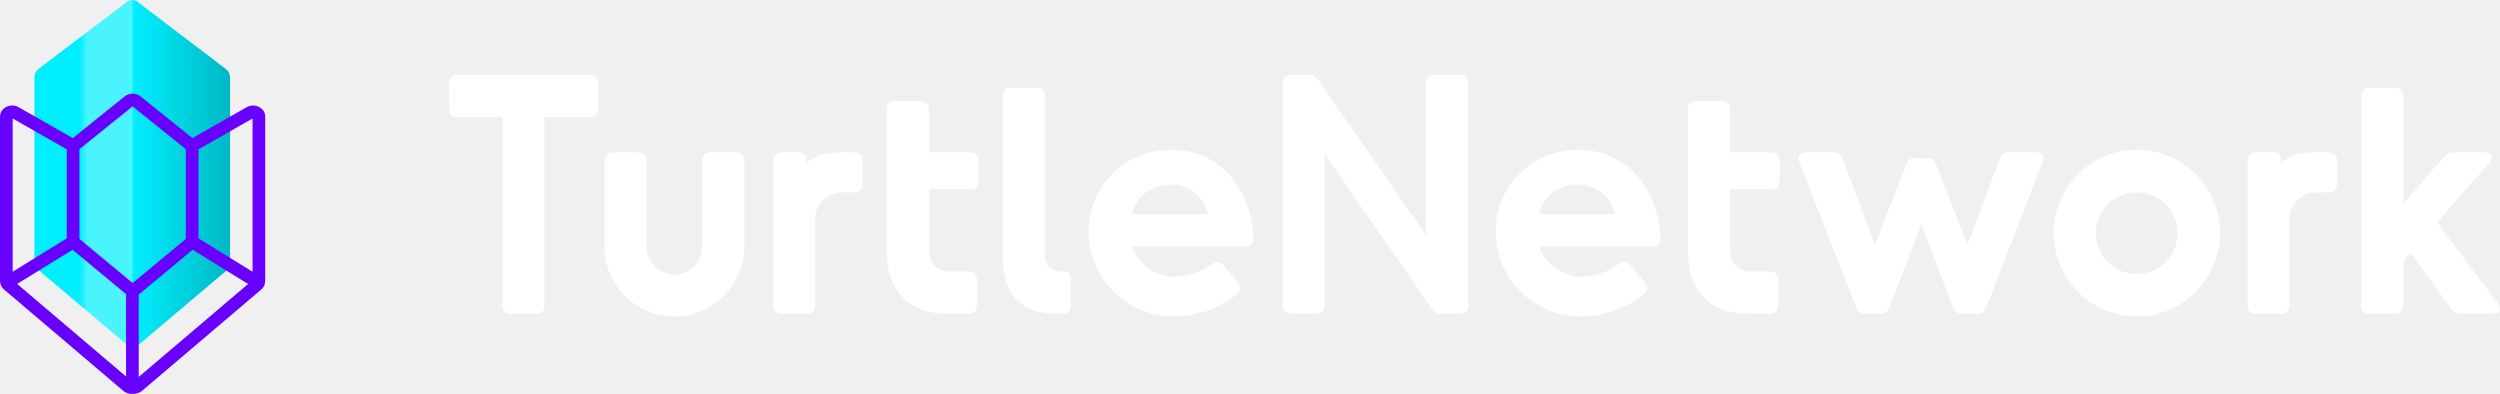
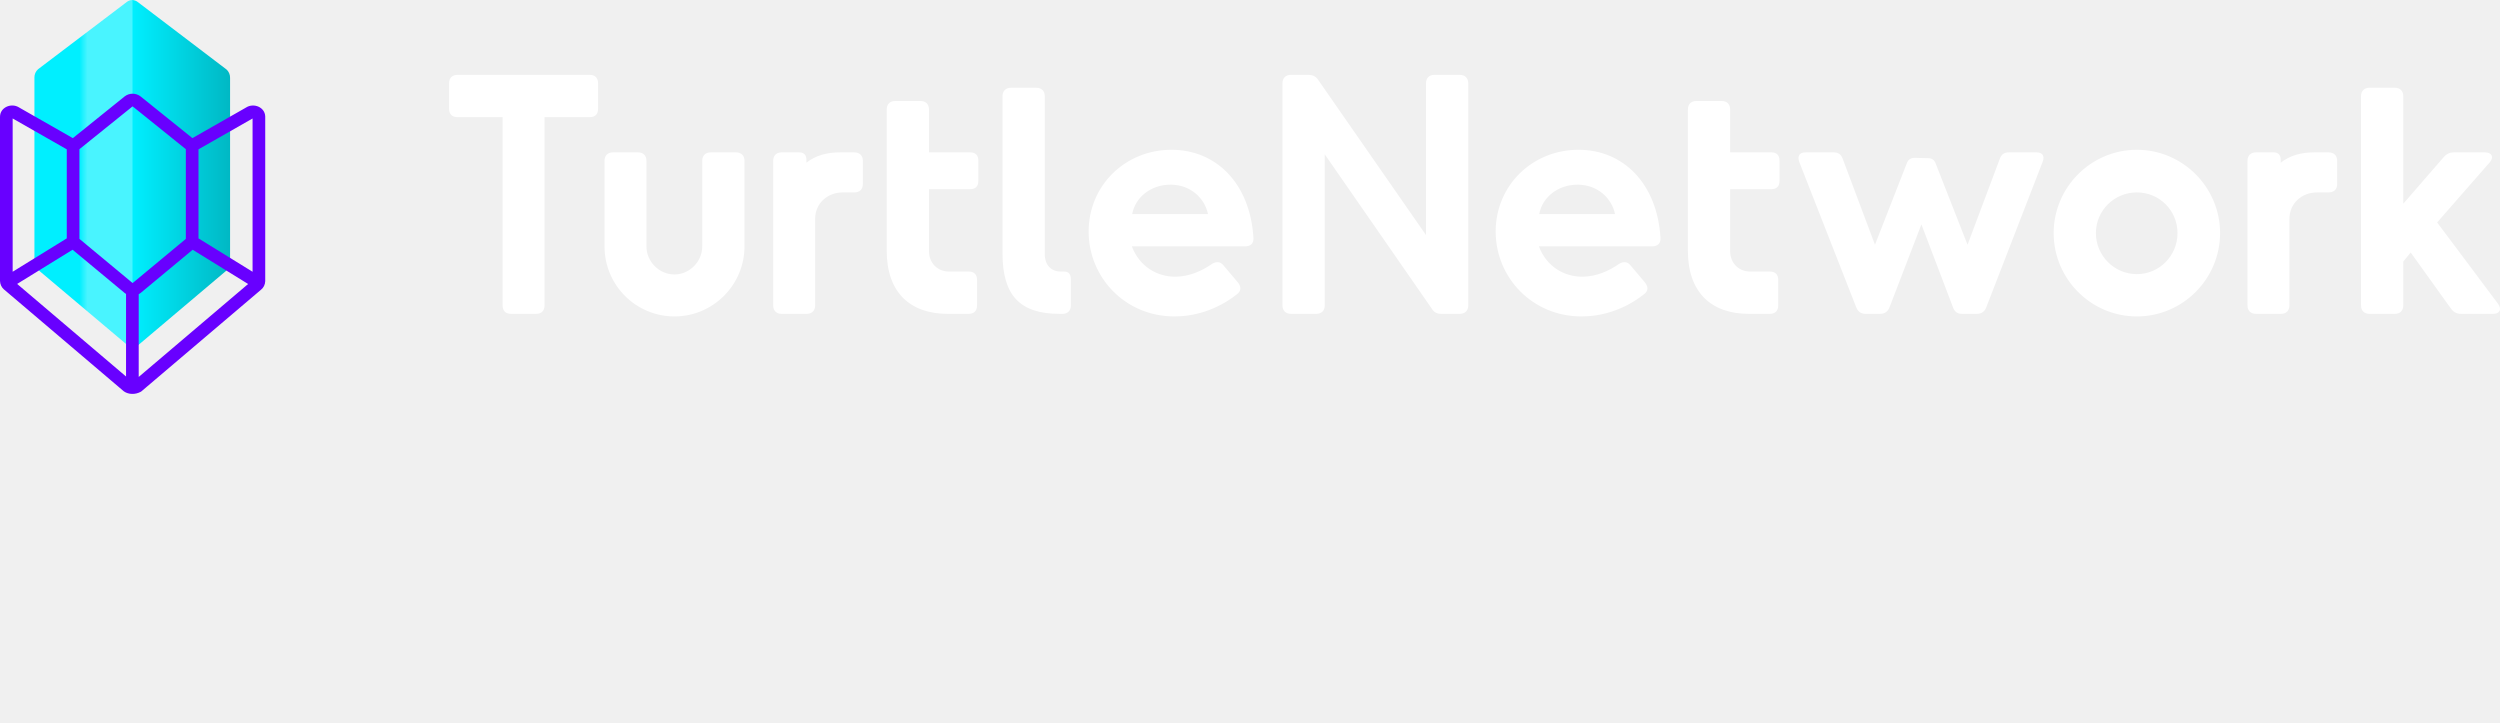
- <svg xmlns="http://www.w3.org/2000/svg" preserveAspectRatio="xMidYMid meet" viewBox="0 0 1904 300">
+ <svg xmlns="http://www.w3.org/2000/svg" preserveAspectRatio="xMidYMid meet" viewBox="0 0 1904 550">
  <defs>
    <linearGradient x1=".005%" y1="49.999%" x2="100%" y2="49.999%" id="a">
      <stop stop-color="#00B8C4" offset="0%" />
      <stop stop-color="#00EFFF" offset="100%" />
    </linearGradient>
    <linearGradient x1="45.988%" y1="49.999%" x2="54.013%" y2="50%" id="b">
      <stop stop-color="#00EFFF" offset="0%" />
      <stop stop-color="#49F4FF" offset="100%" />
    </linearGradient>
  </defs>
  <g fill-rule="nonzero" fill="none">
    <path d="M408.323 239.032c4.176 0 6.387-2.46 6.387-6.396V89.225h34.39c4.176 0 6.387-2.214 6.387-6.396V63.396C455.486 59.46 453.275 57 449.099 57H348.387C344.456 57 342 59.46 342 63.396V82.829c0 4.182 2.456 6.396 6.387 6.396h34.39V232.636c0 3.936 2.211 6.396 6.387 6.396h19.16zM513.703 241c29.231 0 53.304-23.861 53.304-53.38v-65.187c0-3.936-2.456-6.396-6.632-6.396h-19.16c-3.93 0-6.387 2.46-6.387 6.396v65.187c0 11.561-9.58 21.401-21.125 21.401-11.791 0-21.371-9.84-21.371-21.401v-65.187c0-3.936-2.456-6.396-6.387-6.396h-19.16c-3.93 0-6.387 2.46-6.387 6.396v65.187c0 29.519 23.827 53.38 53.304 53.38zm100.713-1.968c3.93 0 6.387-2.46 6.387-6.396V166.711c0-11.807 9.334-20.171 21.125-20.171h8.597c4.176 0 6.632-2.214 6.632-6.396v-17.711c0-3.936-2.456-6.396-6.632-6.396h-10.808c-9.58 0-18.423 2.214-25.547 7.872v-2.214c0-3.69-1.965-5.658-5.404-5.658h-13.51c-3.93 0-6.387 2.46-6.387 6.396V232.636c0 3.936 2.456 6.396 6.387 6.396h19.16zm123.311 0c4.176 0 6.387-2.46 6.387-6.396v-19.433c0-4.182-2.211-6.396-6.387-6.396h-14.984c-8.843 0-15.23-6.642-15.23-15.497v-47.23h31.442c3.93 0 6.141-2.214 6.141-6.15v-15.743c0-3.936-2.211-6.15-6.141-6.15h-31.442V83.321c0-3.936-2.456-6.396-6.387-6.396h-19.406c-3.93 0-6.387 2.46-6.387 6.396V191.064c0 31.733 17.932 47.968 46.426 47.968h15.967zm71.481 0c3.93 0 6.387-2.46 6.387-6.396v-19.433c0-4.182-1.474-6.396-5.158-6.396h-2.702c-7.124 0-12.036-4.92-12.036-13.283V73.235c0-3.936-2.456-6.396-6.387-6.396h-19.406c-3.93 0-6.387 2.46-6.387 6.396V193.032c0 32.225 13.51 46 43.478 46h2.211zM894.445 241c14.493 0 31.688-4.428 47.409-16.727 3.439-2.46 3.685-5.658.983-9.102l-10.808-12.791c-2.456-3.198-5.404-3.444-8.843-1.476-7.369 5.166-17.195 9.84-28.249 9.84-13.265 0-27.02-7.38-32.916-23.123h86.22c4.176 0 6.632-2.214 6.387-6.396-2.456-41.326-28.249-67.155-62.393-67.155-35.372 0-63.13 27.305-63.13 62.235 0 35.176 28.003 64.695 65.34 64.695zm25.547-77.979h-57.725c2.456-13.037 14.493-22.385 29.231-22.385 15.23 0 26.038 10.332 28.494 22.385zm82.535 76.011c3.93 0 6.387-2.46 6.387-6.396V117.513l81.553 117.583c1.719 2.952 4.176 3.936 7.369 3.936h13.756c4.176 0 6.632-2.46 6.632-6.396V63.396c0-3.936-2.456-6.396-6.632-6.396h-19.16c-3.93 0-6.387 2.46-6.387 6.396V179.011l-82.044-118.075C1002.036 57.984 999.579 57 996.386 57H983.121c-3.93 0-6.387 2.46-6.387 6.396V232.636c0 3.936 2.456 6.396 6.387 6.396h19.406zM1204.443 241c14.493 0 31.688-4.428 47.409-16.727 3.439-2.46 3.685-5.658.983-9.102l-10.808-12.791c-2.456-3.198-5.404-3.444-8.843-1.476-7.369 5.166-17.195 9.84-28.249 9.84-13.265 0-27.02-7.38-32.916-23.123h86.22c4.176 0 6.632-2.214 6.387-6.396-2.456-41.326-28.249-67.155-62.393-67.155-35.372 0-63.13 27.305-63.13 62.235 0 35.176 28.003 64.695 65.34 64.695zm25.547-77.979h-57.725c2.456-13.037 14.493-22.385 29.231-22.385 15.23 0 26.038 10.332 28.494 22.385zm117.907 76.011c4.176 0 6.387-2.46 6.387-6.396v-19.433c0-4.182-2.211-6.396-6.387-6.396h-14.984c-8.843 0-15.23-6.642-15.23-15.497v-47.23h31.442c3.93 0 6.141-2.214 6.141-6.15v-15.743c0-3.936-2.211-6.15-6.141-6.15h-31.442V83.321c0-3.936-2.456-6.396-6.387-6.396h-19.406c-3.93 0-6.387 2.46-6.387 6.396V191.064c0 31.733 17.932 47.968 46.426 47.968h15.967zm84.009 0c3.439 0 5.895-1.722 7.124-4.92l24.318-63.219 24.073 63.219c1.228 3.444 3.439 4.92 6.878 4.92h11.299c3.439 0 5.895-1.722 7.124-4.92l42.987-110.941c1.719-4.428-.246-7.134-4.667-7.134h-21.125c-3.439 0-5.65 1.476-6.878 4.92L1498.475 186.39l-24.318-61.989c-.983-2.706-2.948-3.936-5.895-3.936l-10.071-.246c-2.702 0-4.913 1.23-5.895 3.936l-24.318 62.235-24.564-65.433c-1.228-3.444-3.439-4.92-6.878-4.92h-21.371c-4.667 0-6.387 2.706-4.913 7.134l43.478 110.941c1.228 3.198 3.685 4.92 7.124 4.92h11.054zM1627.436 241c34.881 0 63.375-28.535 63.375-63.465 0-34.93-28.494-63.465-63.375-63.465-34.881 0-63.375 28.535-63.375 63.465 0 34.93 28.494 63.465 63.375 63.465zm0-32.225c-17.195 0-31.196-14.021-31.196-31.241 0-17.219 14.002-30.995 31.196-30.995 17.195 0 30.951 13.775 30.951 30.995 0 17.219-13.756 31.241-30.951 31.241zm109.801 30.257c3.93 0 6.387-2.46 6.387-6.396V166.711c0-11.807 9.334-20.171 21.125-20.171h8.597c4.176 0 6.632-2.214 6.632-6.396v-17.711c0-3.936-2.456-6.396-6.632-6.396h-10.808c-9.58 0-18.423 2.214-25.547 7.872v-2.214c0-3.69-1.965-5.658-5.404-5.658h-13.51c-3.93 0-6.387 2.46-6.387 6.396V232.636c0 3.936 2.456 6.396 6.387 6.396h19.16zm86.711 0c3.93 0 6.387-2.46 6.387-6.396v-33.455l5.65-6.888 30.705 42.802c1.965 2.706 4.422 3.936 7.615 3.936h24.564c4.913 0 6.632-3.444 3.685-7.626l-46.426-61.989 40.039-45.754c3.439-3.936 1.719-7.626-3.685-7.626h-23.581c-2.948 0-5.404.984-7.615 3.444l-30.951 35.668V73.235c0-3.936-2.456-6.396-6.387-6.396h-19.406c-3.93 0-6.387 2.46-6.387 6.396V232.636c0 3.936 2.456 6.396 6.387 6.396h19.406z" fill="#FFF" />
    <path fill="#49F4FF" d="M102.062 1.5v260.25h-2.251V1.5z" />
    <path d="M149.008 0v264.411c-1.797-.024-3.536-.635-4.956-1.741l-66.989-56.63c-1.805-1.675-2.805-4.048-2.745-6.515V59.281c-.071-2.447.948-4.799 2.78-6.415L144.285 1.795C145.602.662 147.273.027 149.008 0z" fill="url(#a)" transform="matrix(-1 0 0 1 249.5381 0)" />
    <path d="M74.693 0v263.661c-1.797-.024-3.536-.633-4.956-1.736L2.749 205.456c-1.805-1.67-2.805-4.037-2.745-6.496V59.113c-.071-2.44.948-4.785 2.78-6.397L69.97 1.79C71.288.66 72.958.027 74.693 0z" fill="url(#b)" transform="translate(26.21537)" />
    <path d="M94.994 73.39c3.553-2.704 8.455-2.704 12.008 0l.101.079 39.372 31.664c.095.03.2.016.286-.041l.285-.176 40.288-22.982.086-.056c5.787-3.697 14.265-.329 14.571 6.71L202 88.982l-.003 125.199c-.084 2.543-1.272 4.92-3.14 6.413l-91.336 77.602-.436.238c-3.994 2.176-9.126 2.091-12.601-.293l-.205-.141-91.386-77.679C1.136 218.747.087 216.502 0 213.96V88.982c0-7.172 8.389-10.759 14.267-7.307l.399.249 40.308 22.992.285.176c.071.047.156.065.213.071l.055.002zM146.732 190.209l-39.545 32.854-.161.128c-.442.336-.904.631-1.382.883l-.005 63.005 83.323-70.79-42.23-26.08zm-91.456-.007l-42.221 26.042 82.939 70.498.004-62.893c-.248-.146-.492-.304-.73-.474l-.25-.184-.16-.127L55.276 190.202zm45.666-109.128h-.031L61.449 112.845c-.053.04-.106.08-.16.119l-.795.639-.002 68.334 40.349 33.501.082.044c.064.021.134.021.199 0l.074-.042 40.333-33.501V113.588l-.69-.555-.376-.272-39.284-31.611-.08-.043c-.061-.024-.121-.033-.157-.033zm91.411 9.167l-40.47 23.084-.197.125c-.167.101-.337.196-.509.286l-.003 67.815 41.179 25.43 0-116.74zM9.645 90.229L9.641 206.953l41.207-25.416.001-67.797c-.218-.114-.433-.237-.645-.368l-.071-.046.011.007-.188-.121.17.11L9.645 90.229z" fill="#6800FF" />
  </g>
</svg>
